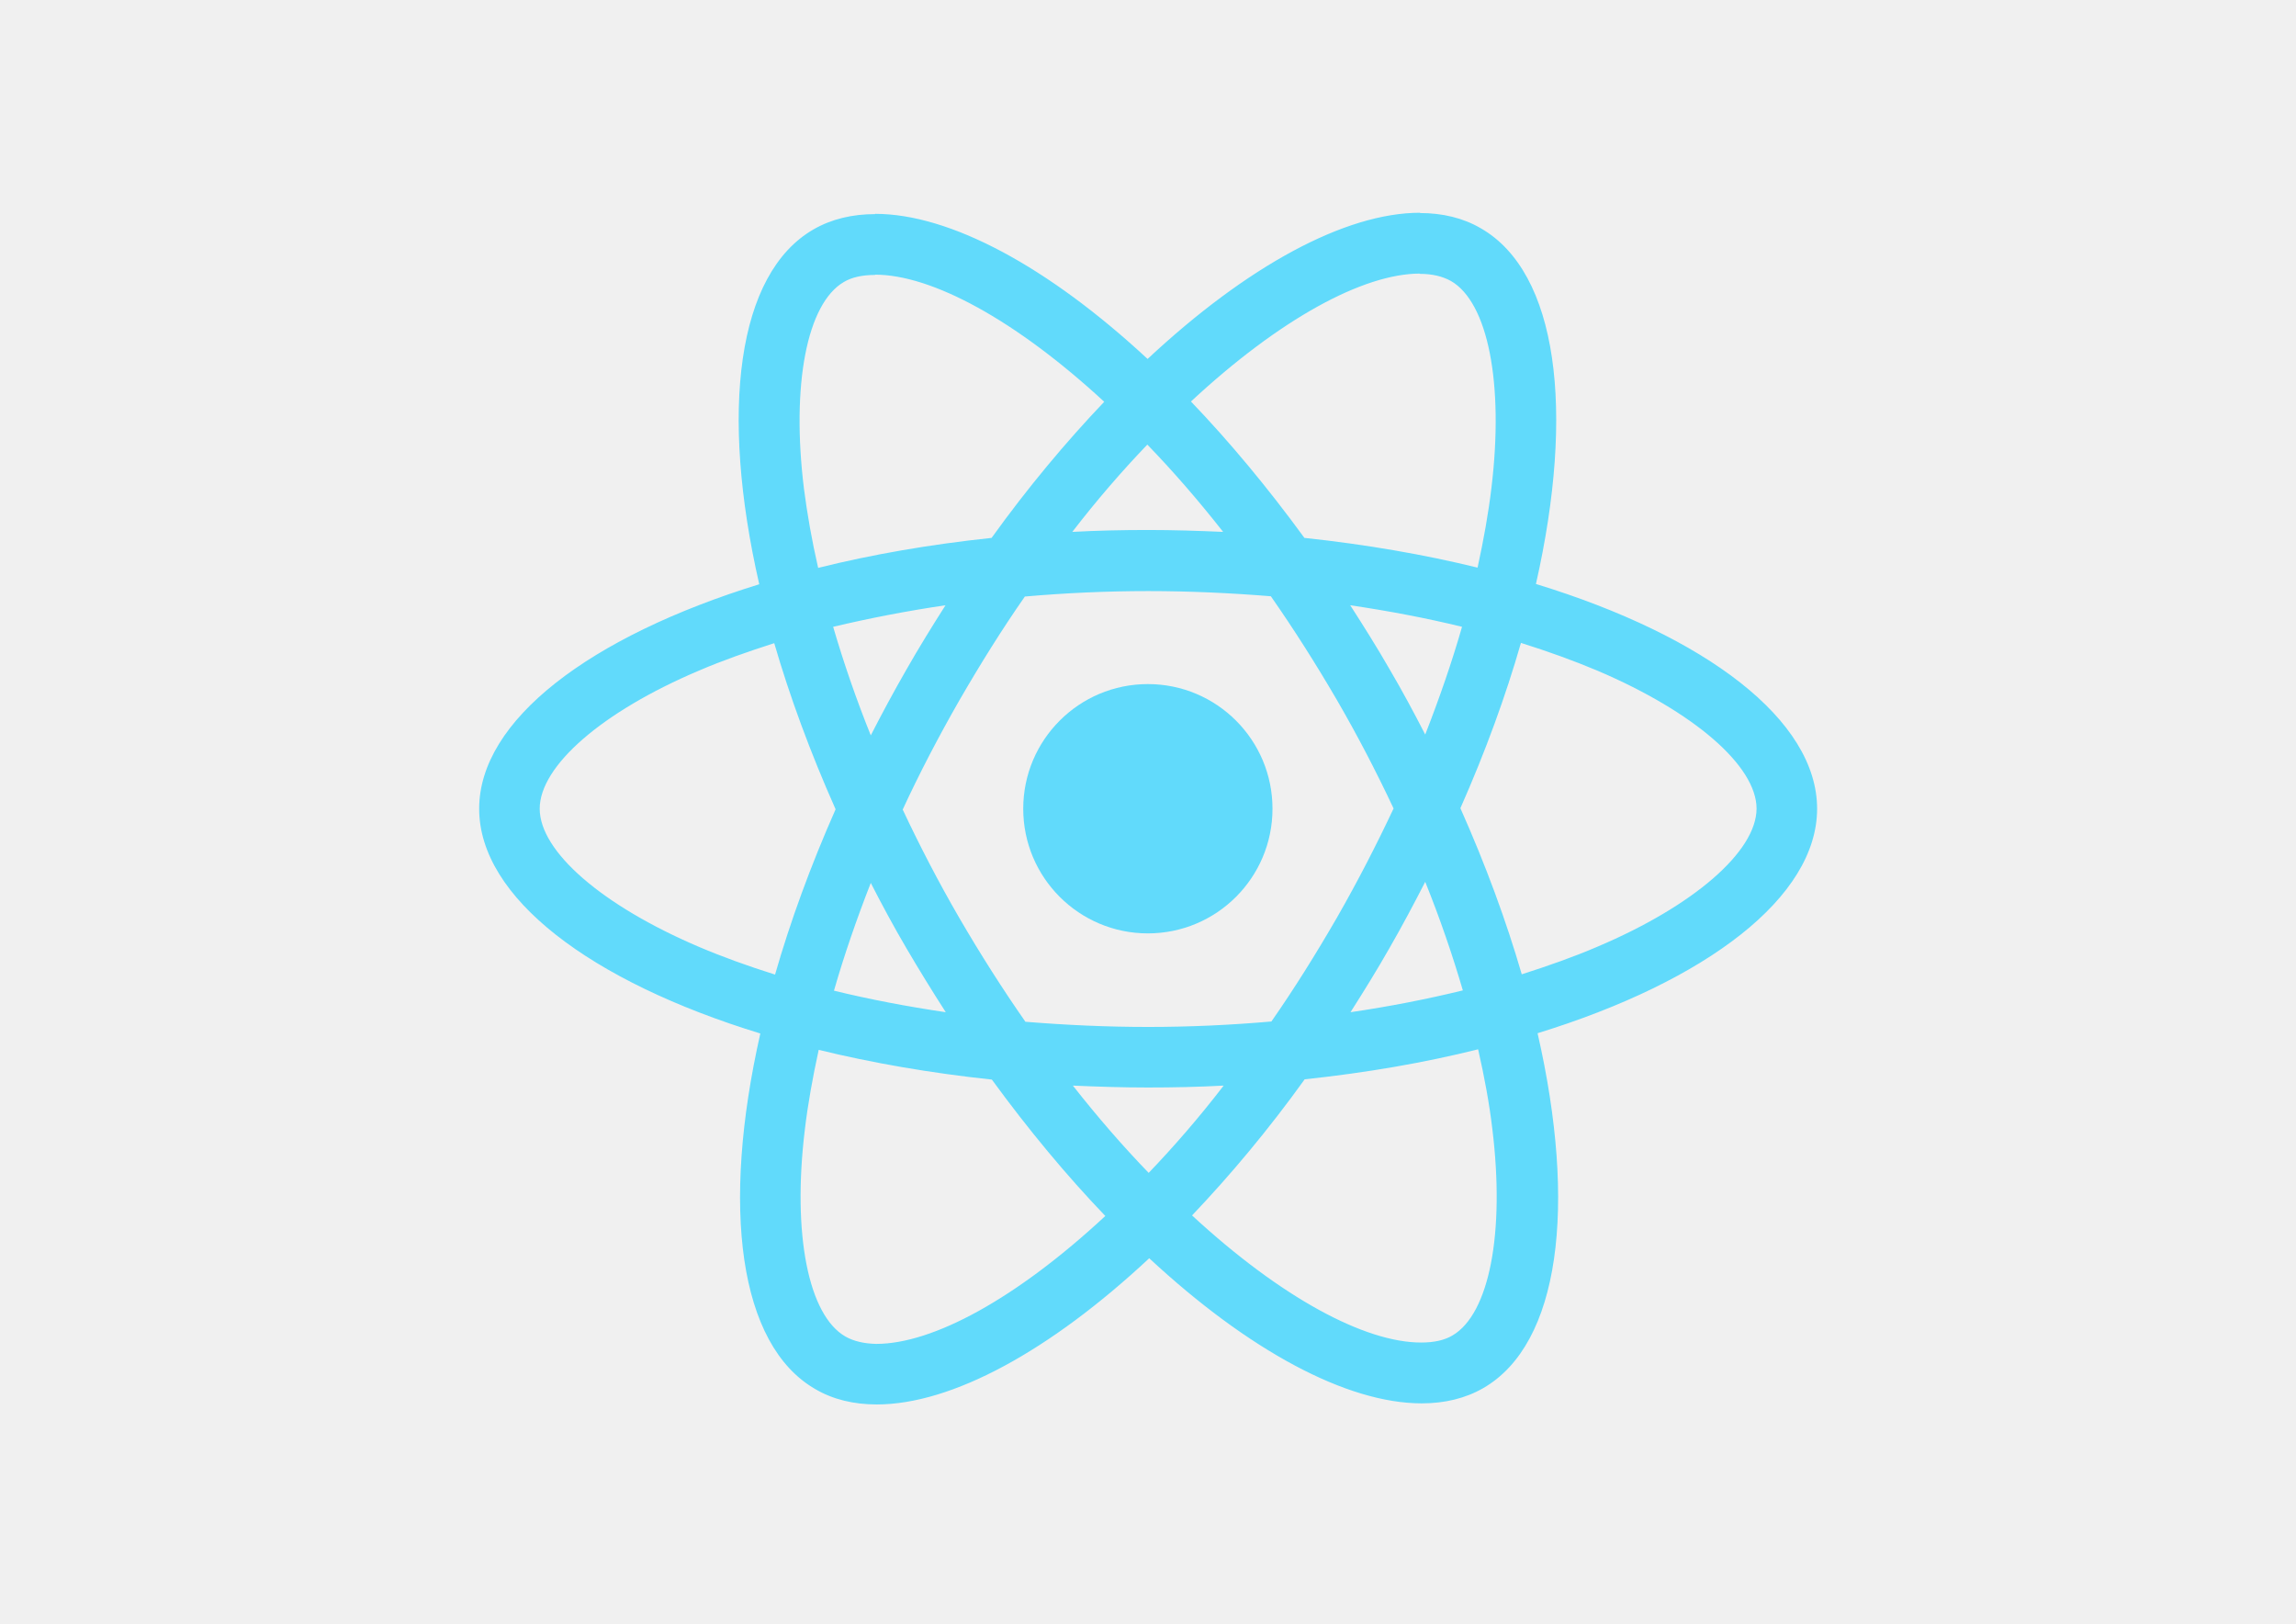
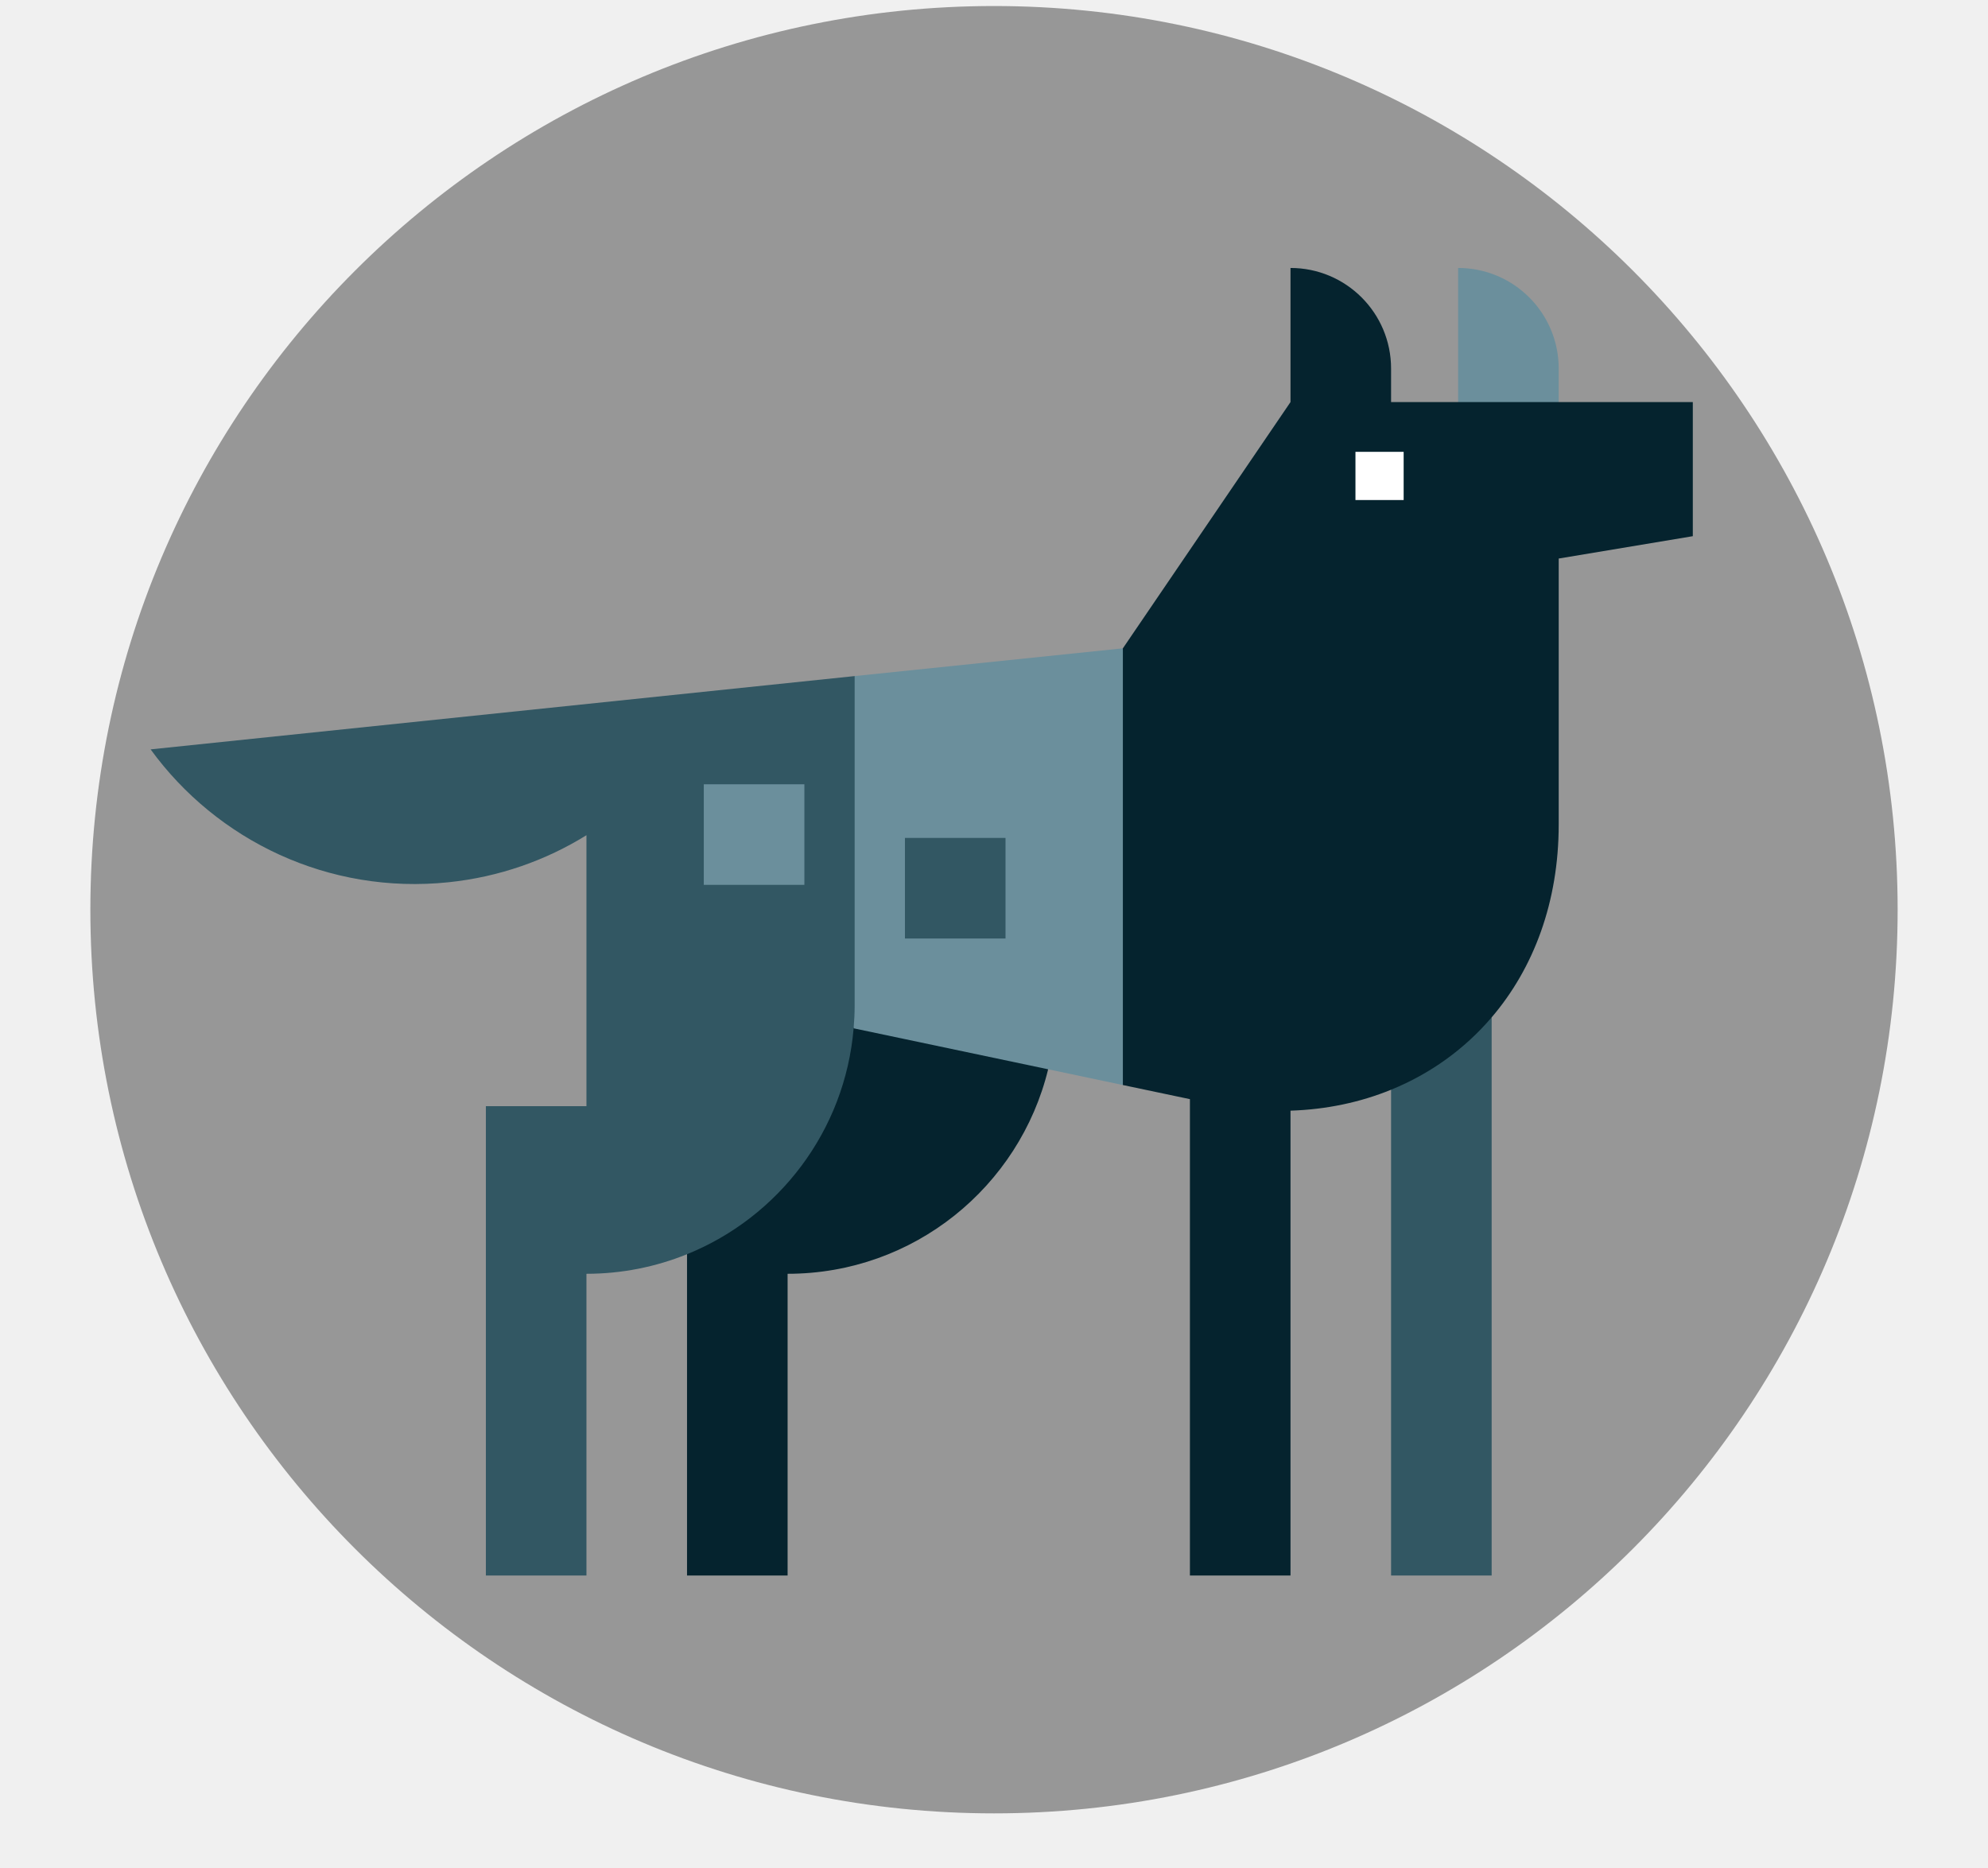
- <svg xmlns="http://www.w3.org/2000/svg" viewBox="0 0 841.9 595.3">
-   <g fill="#61DAFB">
-     <path d="M666.3 296.5c0-32.5-40.7-63.3-103.1-82.4 14.4-63.6 8-114.2-20.2-130.4-6.5-3.8-14.1-5.6-22.4-5.6v22.3c4.6 0 8.3.9 11.4 2.6 13.6 7.8 19.5 37.5 14.9 75.7-1.1 9.4-2.9 19.3-5.1 29.4-19.6-4.8-41-8.5-63.5-10.9-13.5-18.5-27.5-35.3-41.6-50 32.6-30.3 63.2-46.9 84-46.9V78c-27.5 0-63.5 19.6-99.9 53.6-36.4-33.8-72.4-53.2-99.9-53.2v22.3c20.7 0 51.4 16.5 84 46.6-14 14.7-28 31.4-41.3 49.9-22.6 2.4-44 6.1-63.6 11-2.3-10-4-19.7-5.2-29-4.7-38.2 1.1-67.9 14.6-75.8 3-1.8 6.9-2.6 11.5-2.6V78.5c-8.4 0-16 1.8-22.6 5.6-28.1 16.2-34.4 66.7-19.9 130.1-62.2 19.2-102.7 49.9-102.7 82.3 0 32.5 40.7 63.3 103.1 82.4-14.4 63.6-8 114.2 20.2 130.4 6.5 3.8 14.1 5.6 22.5 5.6 27.5 0 63.5-19.6 99.9-53.6 36.4 33.8 72.4 53.2 99.9 53.2 8.4 0 16-1.8 22.6-5.6 28.1-16.2 34.4-66.7 19.9-130.1 62-19.1 102.5-49.9 102.5-82.3zm-130.2-66.7c-3.7 12.9-8.3 26.2-13.5 39.5-4.1-8-8.4-16-13.1-24-4.6-8-9.5-15.8-14.4-23.4 14.2 2.1 27.9 4.7 41 7.9zm-45.8 106.5c-7.8 13.5-15.8 26.3-24.1 38.2-14.9 1.3-30 2-45.2 2-15.1 0-30.2-.7-45-1.9-8.3-11.9-16.4-24.6-24.2-38-7.6-13.1-14.5-26.4-20.8-39.8 6.2-13.4 13.2-26.8 20.7-39.9 7.8-13.5 15.8-26.3 24.1-38.2 14.9-1.3 30-2 45.2-2 15.1 0 30.2.7 45 1.9 8.3 11.9 16.4 24.6 24.2 38 7.6 13.1 14.5 26.4 20.8 39.8-6.3 13.4-13.2 26.8-20.7 39.9zm32.3-13c5.4 13.4 10 26.8 13.8 39.8-13.1 3.2-26.9 5.9-41.2 8 4.9-7.7 9.8-15.6 14.4-23.7 4.6-8 8.9-16.1 13-24.1zM421.2 430c-9.3-9.6-18.6-20.3-27.8-32 9 .4 18.2.7 27.5.7 9.4 0 18.7-.2 27.8-.7-9 11.7-18.3 22.4-27.5 32zm-74.4-58.9c-14.2-2.1-27.9-4.7-41-7.9 3.7-12.9 8.3-26.2 13.5-39.5 4.1 8 8.4 16 13.1 24 4.7 8 9.5 15.8 14.4 23.4zM420.7 163c9.3 9.6 18.6 20.3 27.8 32-9-.4-18.2-.7-27.5-.7-9.4 0-18.7.2-27.8.7 9-11.7 18.3-22.4 27.5-32zm-74 58.9c-4.9 7.7-9.8 15.6-14.4 23.7-4.6 8-8.9 16-13 24-5.4-13.4-10-26.8-13.8-39.8 13.1-3.1 26.9-5.8 41.2-7.9zm-90.5 125.2c-35.4-15.1-58.3-34.9-58.3-50.6 0-15.7 22.9-35.6 58.3-50.6 8.6-3.7 18-7 27.7-10.1 5.7 19.6 13.2 40 22.5 60.9-9.2 20.8-16.6 41.1-22.2 60.6-9.9-3.1-19.3-6.5-28-10.2zM310 490c-13.6-7.8-19.5-37.5-14.9-75.7 1.1-9.4 2.9-19.3 5.1-29.4 19.6 4.8 41 8.5 63.5 10.9 13.5 18.5 27.5 35.3 41.6 50-32.6 30.3-63.2 46.9-84 46.9-4.5-.1-8.3-1-11.3-2.7zm237.2-76.2c4.7 38.2-1.1 67.9-14.6 75.8-3 1.8-6.9 2.6-11.5 2.6-20.7 0-51.4-16.5-84-46.6 14-14.7 28-31.4 41.3-49.9 22.6-2.4 44-6.1 63.6-11 2.3 10.1 4.1 19.8 5.2 29.1zm38.5-66.7c-8.6 3.7-18 7-27.7 10.1-5.7-19.6-13.2-40-22.5-60.9 9.2-20.8 16.6-41.1 22.2-60.6 9.9 3.1 19.3 6.5 28.1 10.2 35.4 15.1 58.3 34.9 58.3 50.6-.1 15.7-23 35.6-58.4 50.6zM320.8 78.4z" />
-     <circle cx="420.9" cy="296.5" r="45.7" />
-     <path d="M520.5 78.1z" />
+ <svg xmlns="http://www.w3.org/2000/svg" version="1.1" id="Layer_1" x="0px" y="0px" viewBox="-50 -50 660 620" xml:space="preserve">
+   <circle cx="280" cy="252" r="300" fill="#979797" />
+   <path style="fill:#6B8F9C;" d="M467.478,72.348c0-18.442-14.95-33.391-33.391-33.391v44.522l17.438,12.986l15.953-12.986V72.348z" />
+   <path style="fill:#325763;" d="M411.826,287.165v185.878h33.391V287.744C433.716,287.744,427.779,287.165,411.826,287.165z" />
+   <g>
+     <path style="fill:#05232E;" d="M512,83.478H411.826v-11.13c0-18.442-14.95-33.391-33.391-33.391v44.522l-55.652,81.753     l-27.826,68.508l27.826,76.466l22.261,4.687v158.151h33.391V318.718c11.94-0.383,23.179-2.784,33.391-6.949     c13.035-5.315,24.395-13.499,33.391-24.026c13.98-16.356,22.261-38.359,22.261-64.022V135.42L512,128V83.478z" />
+     <path style="fill:#05232E;" d="M178.087,274.551v198.492h33.391V372.87c41.886,0,76.997-28.928,86.495-67.89     C297.973,304.979,254.145,245.612,178.087,274.551z" />
  </g>
+   <path style="fill:#6B8F9C;" d="M233.739,174.442l-52.313,51.134c0,2.547,52.181,63.31,51.971,65.802l64.575,13.601l24.81,5.226    V165.231L233.739,174.442z" />
+   <path style="fill:#325763;" d="M0,198.776c21.994,30.254,59.069,48.279,98.95,44.111c16.801-1.756,32.293-7.275,45.746-15.615    v89.945h-33.391v155.826h33.391V372.87c11.813,0,23.077-2.321,33.391-6.497c30.404-12.311,52.445-40.915,55.31-74.993    c0.209-2.492,0.342-5.006,0.342-7.552V174.443L0,198.776z" />
+   <rect x="183.652" y="210.365" style="fill:#6B8F9C;" width="33.391" height="33.391" />
+   <rect x="250.435" y="228.174" style="fill:#325763;" width="33.391" height="33.391" />
+   <rect x="400" y="100" style="fill:#ffffff;" width="16" height="16" />
</svg>
